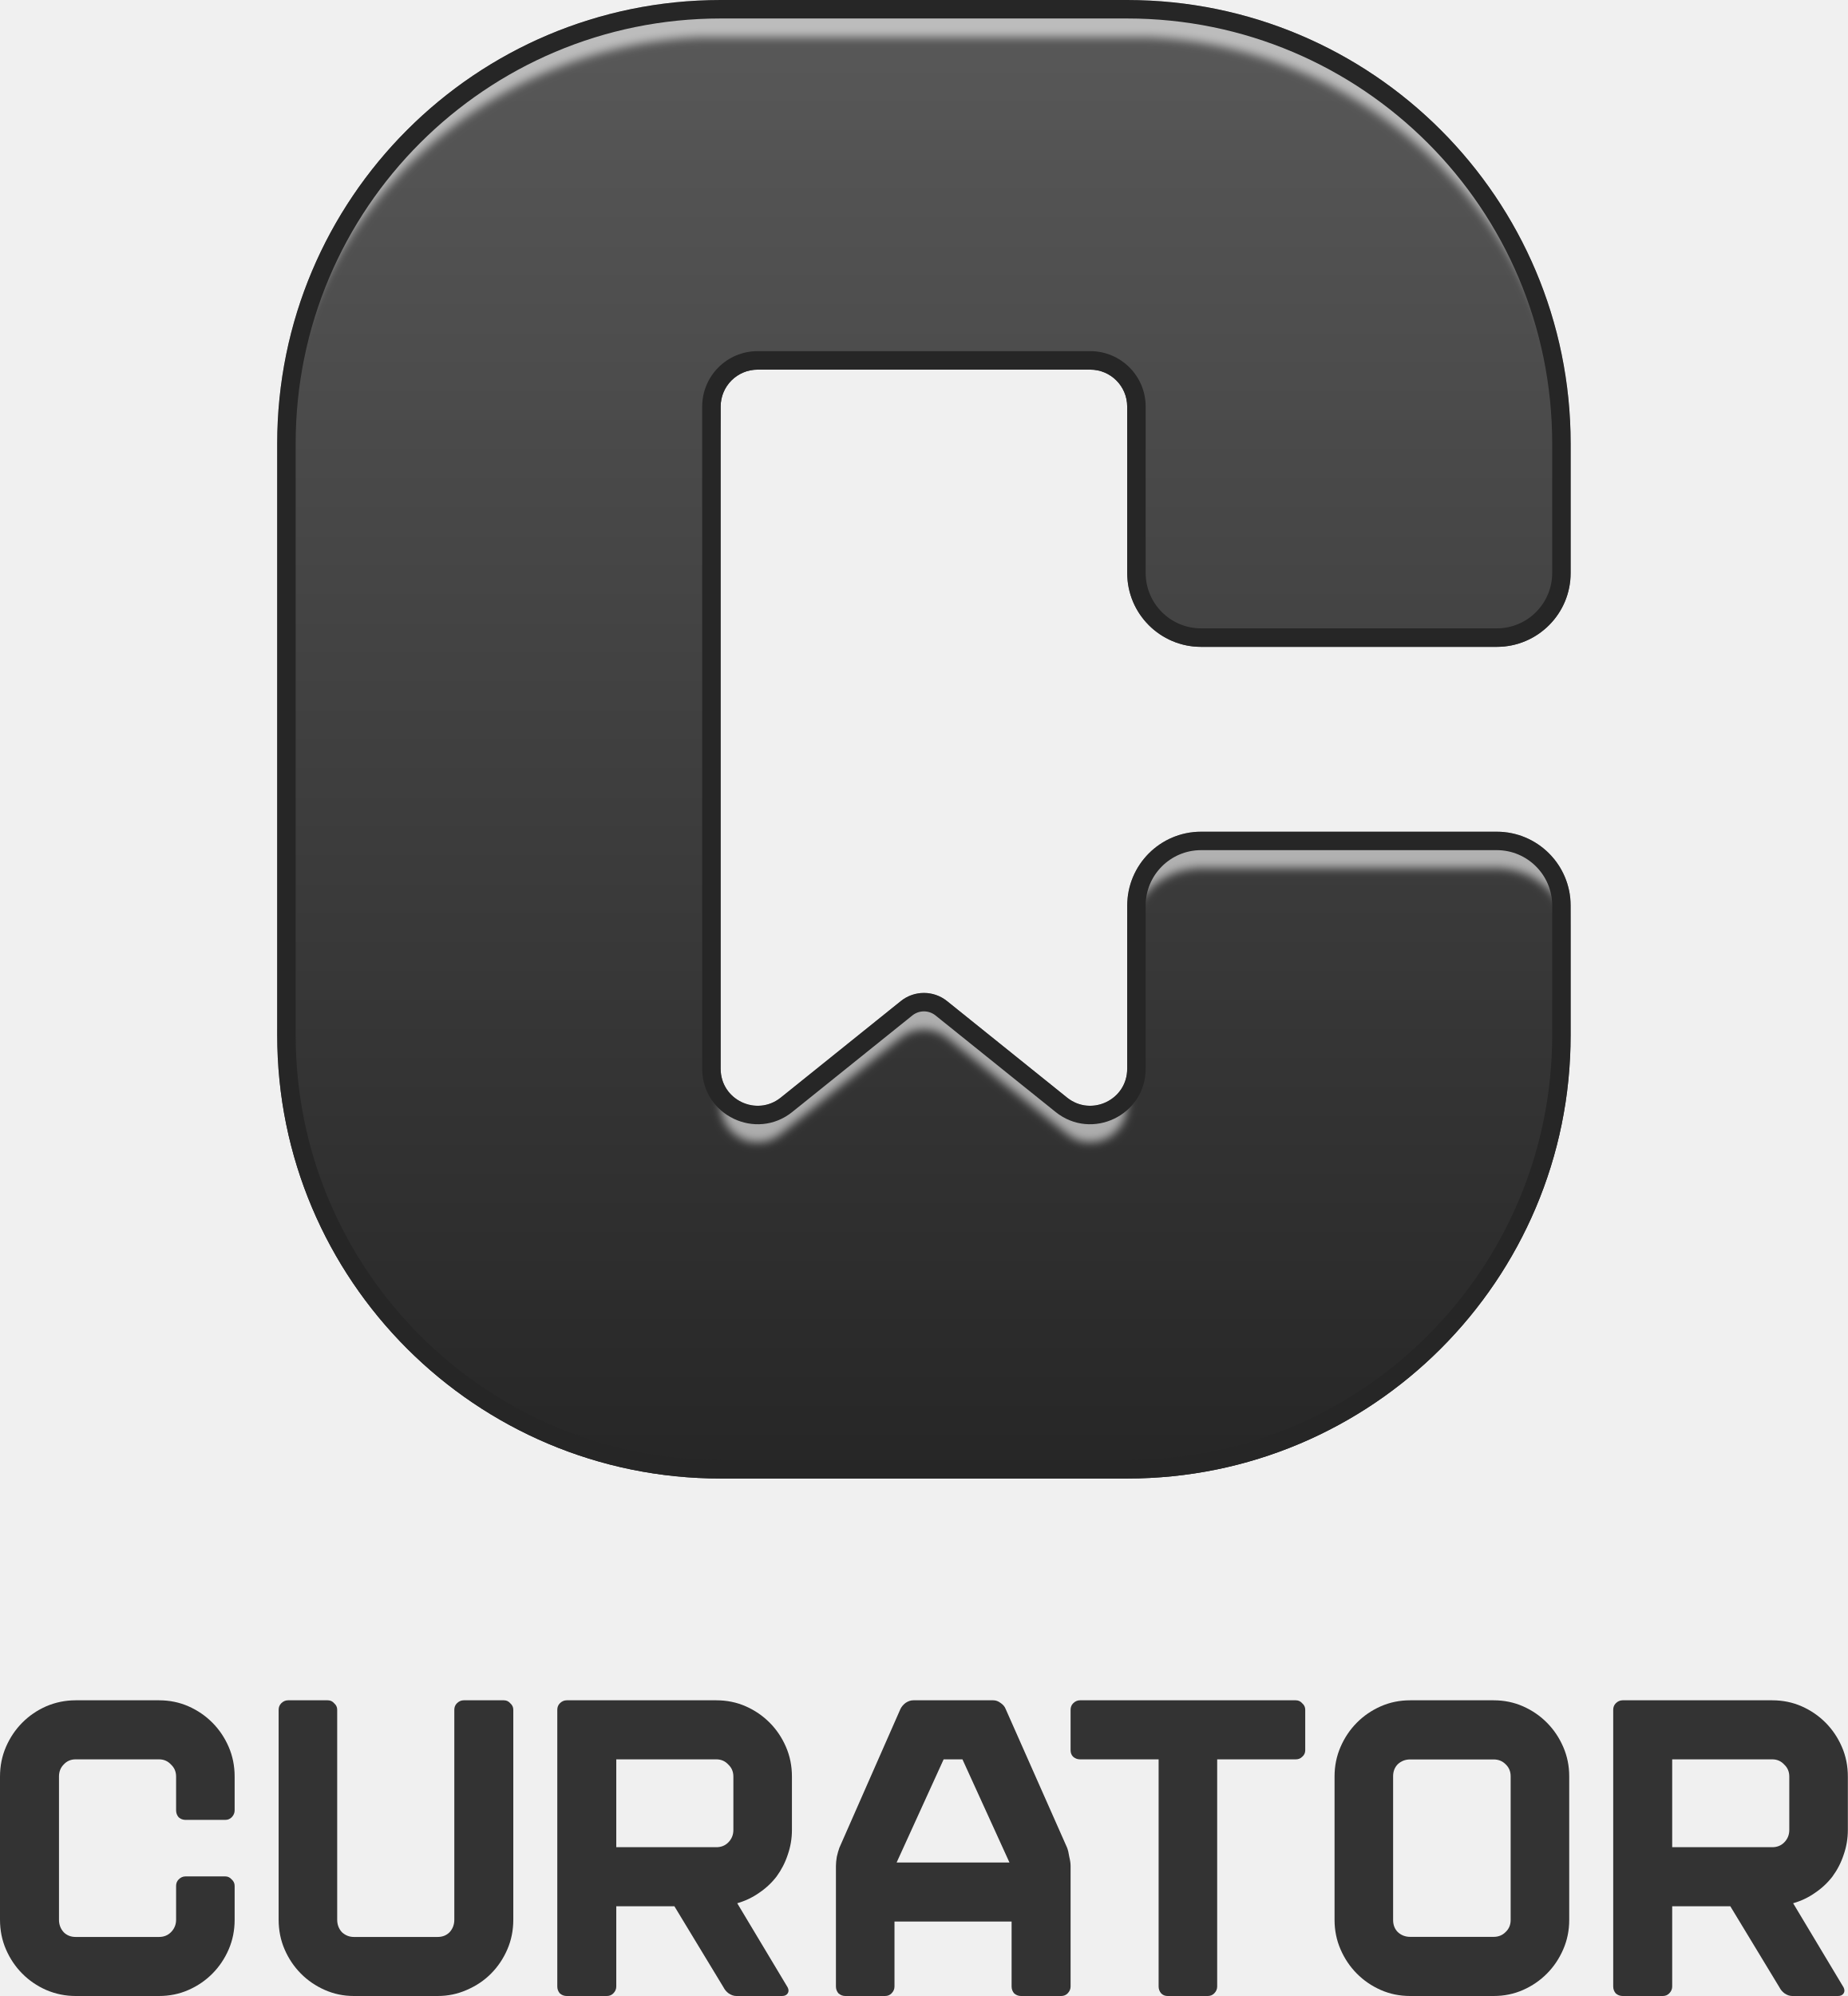
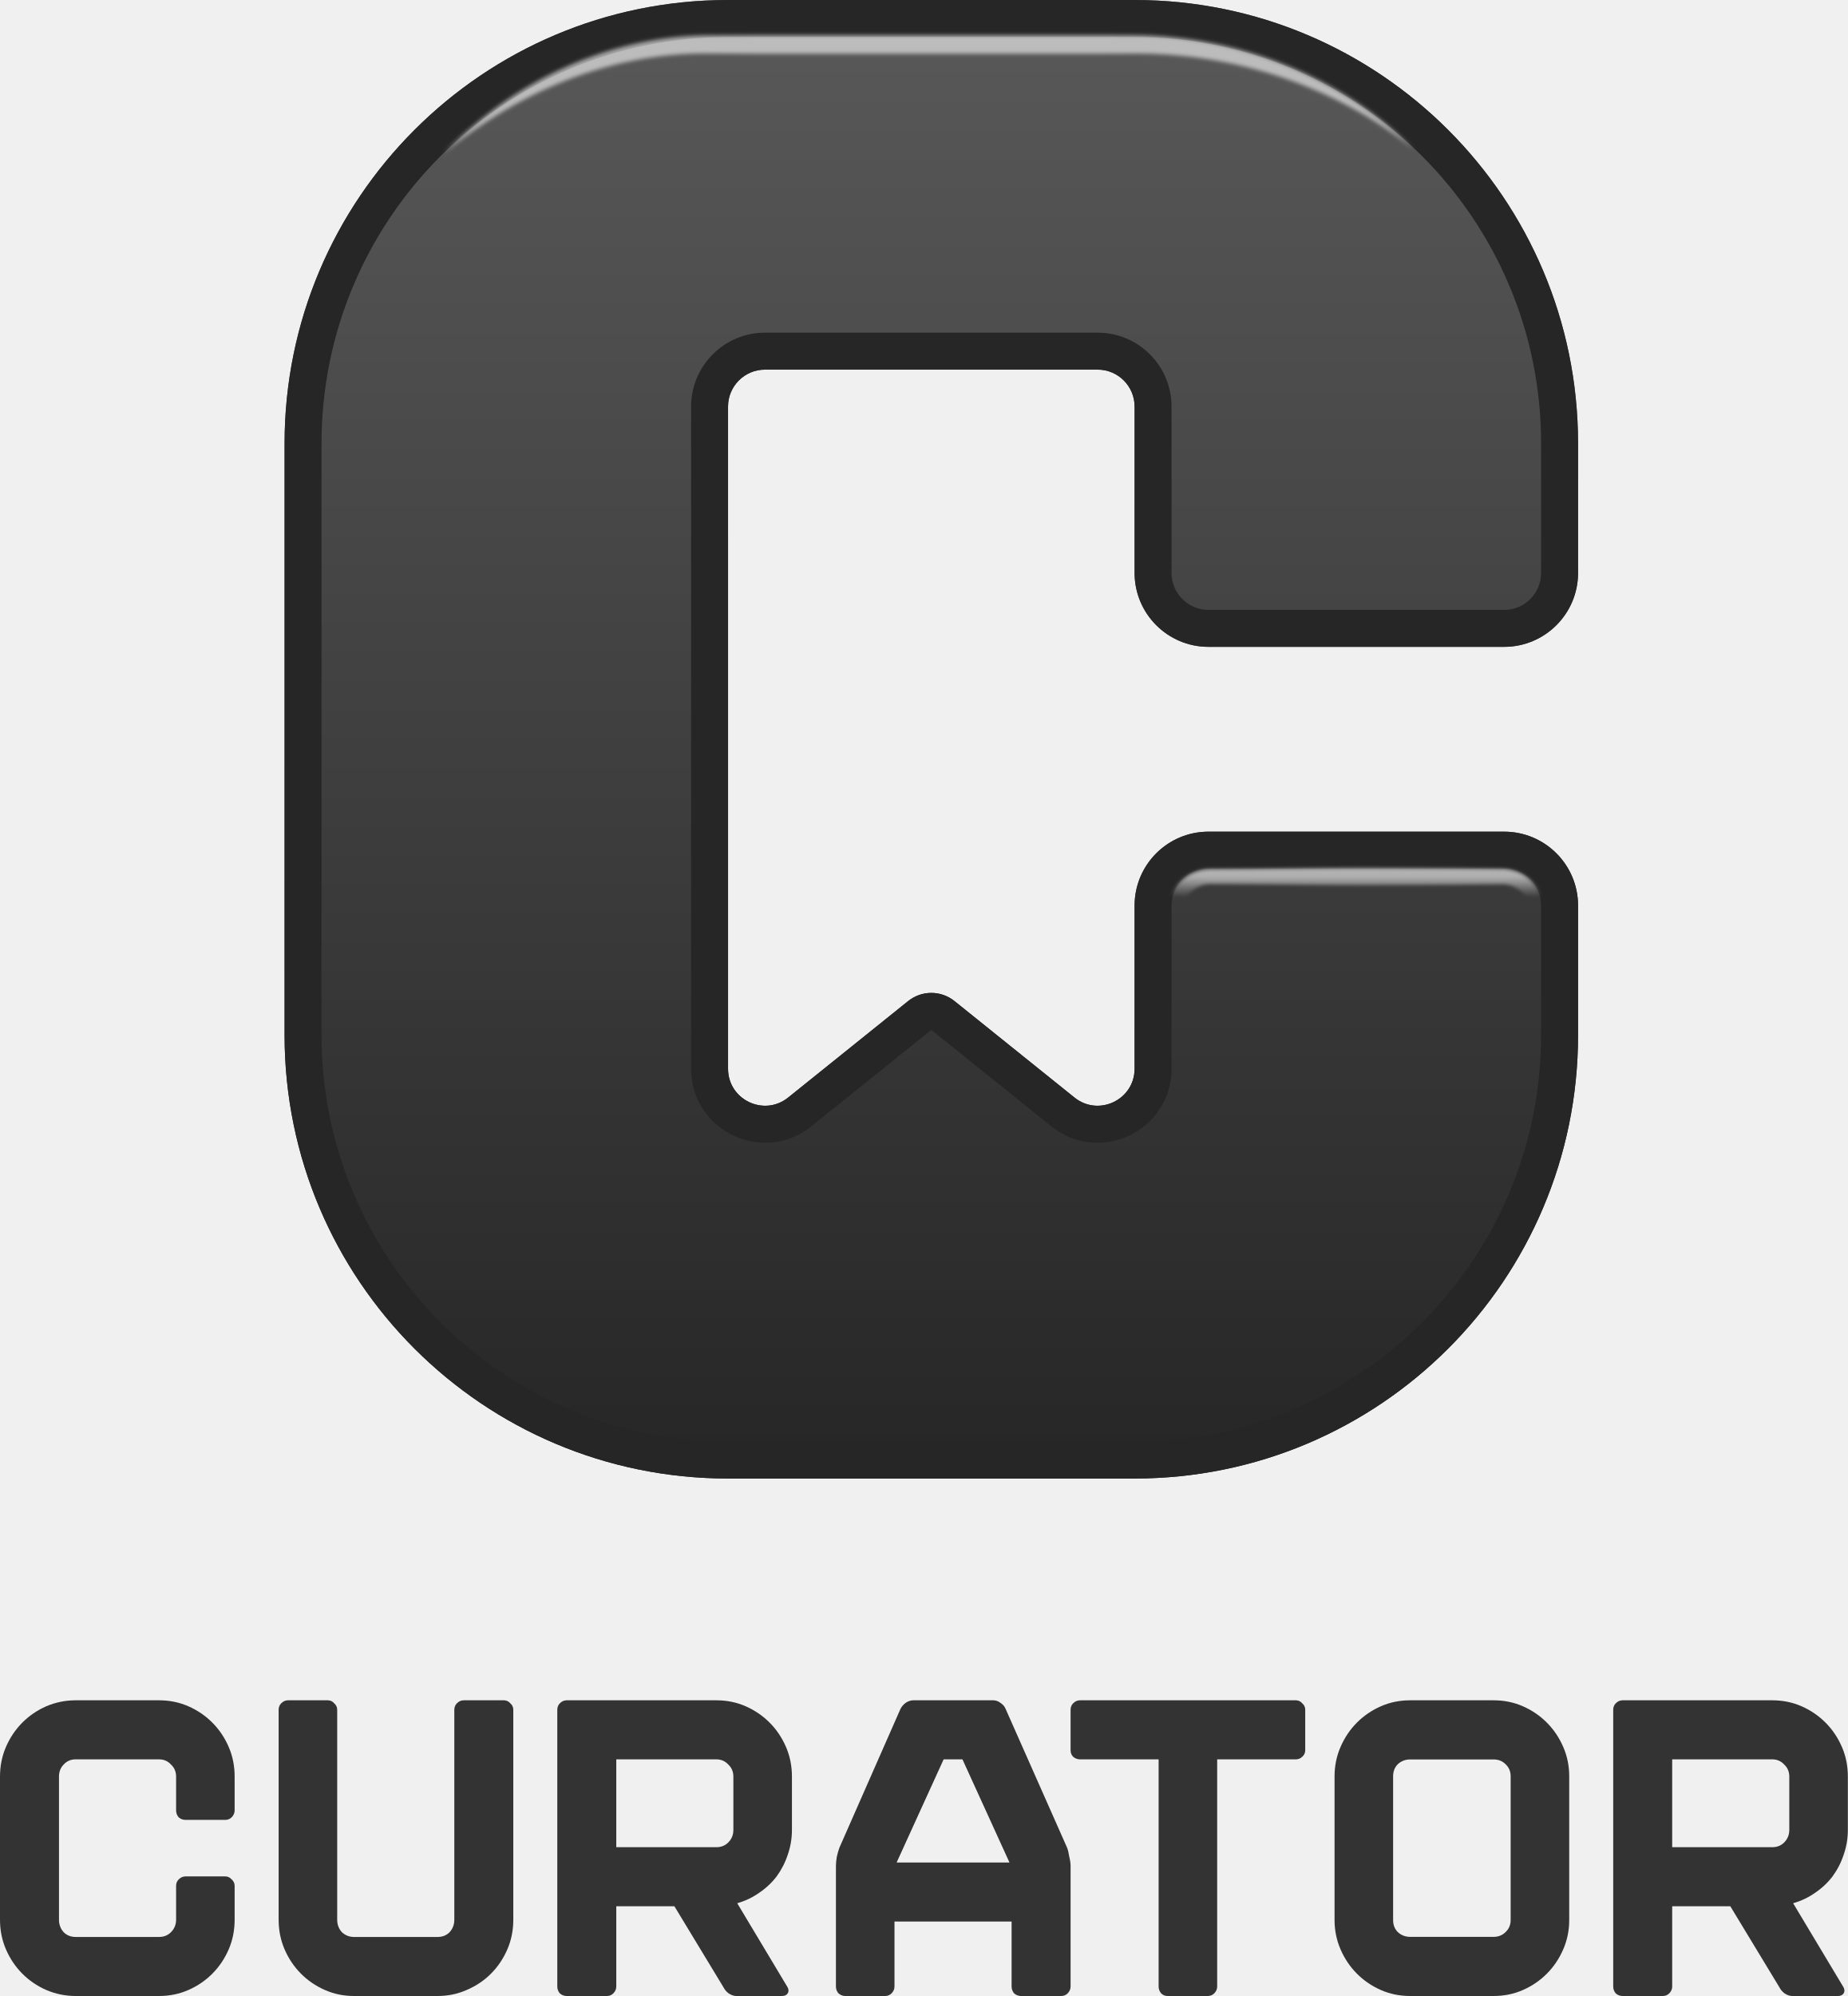
<svg xmlns="http://www.w3.org/2000/svg" width="100" height="108" viewBox="0 0 100 108" fill="none">
  <path d="M99.769 107.534C99.83 107.658 99.83 107.767 99.769 107.86C99.707 107.953 99.607 108 99.468 108H96.993C96.854 108 96.716 107.953 96.577 107.86C96.453 107.767 96.361 107.658 96.299 107.534L93.639 103.144H90.494V107.487C90.494 107.627 90.44 107.751 90.332 107.86C90.239 107.953 90.124 108 89.985 108H87.811C87.672 108 87.548 107.953 87.44 107.86C87.348 107.751 87.302 107.627 87.302 107.487V92.513C87.302 92.373 87.348 92.257 87.44 92.163C87.548 92.054 87.672 92 87.811 92H95.906C96.477 92 97.008 92.109 97.502 92.326C97.995 92.544 98.427 92.84 98.797 93.213C99.167 93.586 99.46 94.021 99.676 94.519C99.892 95.016 100 95.553 100 96.128V99.016C100 99.482 99.923 99.933 99.769 100.369C99.63 100.789 99.43 101.177 99.167 101.535C98.905 101.877 98.589 102.172 98.219 102.421C97.864 102.67 97.471 102.857 97.039 102.981L99.769 107.534ZM95.906 99.949C96.168 99.949 96.384 99.863 96.554 99.692C96.739 99.506 96.831 99.28 96.831 99.016V96.128C96.831 95.864 96.739 95.646 96.554 95.475C96.384 95.289 96.168 95.195 95.906 95.195H90.494V99.949H95.906Z" fill="#333333" />
  <path d="M80.827 92C81.397 92 81.929 92.109 82.423 92.327C82.916 92.545 83.348 92.841 83.718 93.215C84.088 93.588 84.381 94.024 84.597 94.523C84.813 95.021 84.921 95.55 84.921 96.111V103.889C84.921 104.45 84.813 104.979 84.597 105.477C84.381 105.976 84.088 106.412 83.718 106.785C83.348 107.159 82.916 107.455 82.423 107.673C81.929 107.891 81.397 108 80.827 108H76.316C75.746 108 75.214 107.891 74.72 107.673C74.227 107.455 73.795 107.159 73.425 106.785C73.055 106.412 72.762 105.976 72.546 105.477C72.33 104.979 72.222 104.45 72.222 103.889V96.111C72.222 95.55 72.33 95.021 72.546 94.523C72.762 94.024 73.055 93.588 73.425 93.215C73.795 92.841 74.227 92.545 74.72 92.327C75.214 92.109 75.746 92 76.316 92H80.827ZM81.752 96.111C81.752 95.846 81.659 95.628 81.474 95.457C81.305 95.286 81.089 95.2 80.827 95.2H76.316C76.054 95.2 75.831 95.286 75.645 95.457C75.476 95.628 75.391 95.846 75.391 96.111V103.889C75.391 104.154 75.476 104.372 75.645 104.543C75.831 104.714 76.054 104.8 76.316 104.8H80.827C81.089 104.8 81.305 104.714 81.474 104.543C81.659 104.372 81.752 104.154 81.752 103.889V96.111Z" fill="#333333" />
  <path d="M70.126 92C70.265 92 70.38 92.054 70.473 92.163C70.581 92.257 70.635 92.373 70.635 92.513V94.706C70.635 94.846 70.581 94.962 70.473 95.055C70.38 95.149 70.265 95.195 70.126 95.195H65.87V107.487C65.87 107.627 65.816 107.751 65.708 107.86C65.616 107.953 65.5 108 65.361 108H63.187C63.048 108 62.933 107.953 62.84 107.86C62.748 107.751 62.701 107.627 62.701 107.487V95.195H58.445C58.307 95.195 58.183 95.149 58.075 95.055C57.983 94.962 57.937 94.846 57.937 94.706V92.513C57.937 92.373 57.983 92.257 58.075 92.163C58.183 92.054 58.307 92 58.445 92H70.126Z" fill="#333333" />
-   <path d="M53.75 92C53.889 92 54.02 92.047 54.143 92.14C54.282 92.233 54.374 92.342 54.421 92.466L57.751 99.983C57.798 100.108 57.836 100.271 57.867 100.473C57.913 100.66 57.937 100.823 57.937 100.963V107.487C57.937 107.627 57.883 107.751 57.775 107.86C57.682 107.953 57.566 108 57.428 108H55.253C55.115 108 54.991 107.953 54.883 107.86C54.791 107.751 54.745 107.627 54.745 107.487V103.972H48.407V107.487C48.407 107.627 48.353 107.751 48.245 107.86C48.153 107.953 48.037 108 47.898 108H45.747C45.608 108 45.485 107.953 45.377 107.86C45.284 107.751 45.238 107.627 45.238 107.487L45.238 100.963C45.238 100.823 45.254 100.66 45.284 100.473C45.331 100.271 45.377 100.108 45.423 99.983L48.731 92.466C48.792 92.342 48.885 92.233 49.008 92.14C49.147 92.047 49.286 92 49.425 92H53.75ZM48.523 100.776H54.629L52.085 95.195H51.067L48.523 100.776Z" fill="#333333" />
+   <path d="M53.75 92C53.889 92 54.02 92.047 54.143 92.14C54.282 92.233 54.374 92.342 54.421 92.466L57.751 99.983C57.798 100.108 57.836 100.271 57.867 100.473C57.913 100.66 57.937 100.823 57.937 100.963V107.487C57.937 107.627 57.883 107.751 57.775 107.86C57.682 107.953 57.566 108 57.428 108H55.253C55.115 108 54.991 107.953 54.883 107.86C54.791 107.751 54.745 107.627 54.745 107.487V103.972H48.407V107.487C48.407 107.627 48.353 107.751 48.245 107.86C48.153 107.953 48.037 108 47.898 108H45.747C45.608 108 45.485 107.953 45.377 107.86C45.284 107.751 45.238 107.627 45.238 107.487V100.963C45.238 100.823 45.254 100.66 45.284 100.473C45.331 100.271 45.377 100.108 45.423 99.983L48.731 92.466C48.792 92.342 48.885 92.233 49.008 92.14C49.147 92.047 49.286 92 49.425 92H53.75ZM48.523 100.776H54.629L52.085 95.195H51.067L48.523 100.776Z" fill="#333333" />
  <path d="M42.626 107.534C42.688 107.658 42.688 107.767 42.626 107.86C42.564 107.953 42.464 108 42.325 108H39.85C39.711 108 39.573 107.953 39.434 107.86C39.31 107.767 39.218 107.658 39.156 107.534L36.496 103.144H33.351V107.487C33.351 107.627 33.297 107.751 33.189 107.86C33.096 107.953 32.981 108 32.842 108H30.668C30.529 108 30.405 107.953 30.297 107.86C30.205 107.751 30.159 107.627 30.159 107.487V92.513C30.159 92.373 30.205 92.257 30.297 92.163C30.405 92.054 30.529 92 30.668 92H38.763C39.334 92 39.866 92.109 40.359 92.326C40.852 92.544 41.284 92.84 41.654 93.213C42.025 93.586 42.317 94.021 42.533 94.519C42.749 95.016 42.857 95.553 42.857 96.128V99.016C42.857 99.482 42.78 99.933 42.626 100.369C42.487 100.789 42.287 101.177 42.025 101.535C41.762 101.877 41.446 102.172 41.076 102.421C40.721 102.67 40.328 102.857 39.897 102.981L42.626 107.534ZM38.763 99.949C39.025 99.949 39.241 99.863 39.411 99.692C39.596 99.506 39.688 99.28 39.688 99.016V96.128C39.688 95.864 39.596 95.646 39.411 95.475C39.241 95.289 39.025 95.195 38.763 95.195H33.351V99.949H38.763Z" fill="#333333" />
  <path d="M19.15 108C18.595 108 18.071 107.891 17.577 107.673C17.084 107.456 16.652 107.16 16.282 106.787C15.912 106.414 15.619 105.979 15.403 105.481C15.187 104.983 15.079 104.447 15.079 103.872V92.513C15.079 92.373 15.126 92.257 15.218 92.163C15.326 92.054 15.45 92 15.588 92H17.739C17.878 92 17.994 92.054 18.086 92.163C18.194 92.257 18.248 92.373 18.248 92.513V103.872C18.248 104.136 18.333 104.362 18.503 104.548C18.688 104.719 18.904 104.805 19.15 104.805H23.684C23.946 104.805 24.162 104.719 24.331 104.548C24.501 104.362 24.586 104.136 24.586 103.872V92.513C24.586 92.373 24.632 92.257 24.725 92.163C24.833 92.054 24.956 92 25.095 92H27.269C27.408 92 27.523 92.054 27.616 92.163C27.724 92.257 27.778 92.373 27.778 92.513V103.872C27.778 104.447 27.67 104.983 27.454 105.481C27.238 105.979 26.945 106.414 26.575 106.787C26.205 107.16 25.765 107.456 25.257 107.673C24.763 107.891 24.239 108 23.684 108H19.15Z" fill="#333333" />
  <path d="M10.039 98.471C9.9 98.471 9.776 98.424 9.668 98.331C9.576 98.222 9.53 98.097 9.53 97.957V96.128C9.53 95.864 9.437 95.646 9.252 95.475C9.082 95.289 8.867 95.195 8.604 95.195H4.094C3.832 95.195 3.616 95.289 3.446 95.475C3.277 95.646 3.192 95.864 3.192 96.128V103.872C3.192 104.136 3.277 104.362 3.446 104.548C3.616 104.719 3.832 104.805 4.094 104.805H8.604C8.867 104.805 9.082 104.719 9.252 104.548C9.437 104.362 9.53 104.136 9.53 103.872V102.042C9.53 101.903 9.576 101.786 9.668 101.693C9.776 101.584 9.9 101.529 10.039 101.529H12.19C12.328 101.529 12.444 101.584 12.537 101.693C12.644 101.786 12.698 101.903 12.698 102.042V103.872C12.698 104.447 12.591 104.983 12.375 105.481C12.159 105.979 11.866 106.414 11.496 106.787C11.126 107.16 10.694 107.456 10.2 107.673C9.707 107.891 9.175 108 8.604 108H4.094C3.539 108 3.007 107.891 2.498 107.673C2.005 107.456 1.573 107.16 1.203 106.787C0.833 106.414 0.54 105.979 0.324 105.481C0.108 104.983 0 104.447 0 103.872V96.128C0 95.553 0.108 95.016 0.324 94.519C0.54 94.021 0.833 93.586 1.203 93.213C1.573 92.84 2.005 92.544 2.498 92.326C3.007 92.109 3.539 92 4.094 92H8.604C9.175 92 9.707 92.109 10.2 92.326C10.694 92.544 11.126 92.84 11.496 93.213C11.866 93.586 12.159 94.021 12.375 94.519C12.591 95.016 12.698 95.553 12.698 96.128V97.957C12.698 98.097 12.644 98.222 12.537 98.331C12.444 98.424 12.328 98.471 12.19 98.471H10.039Z" fill="#333333" />
-   <mask id="path-8-inside-1_219_347" fill="white">
-     <path d="M61 0C74.255 0 85 10.745 85 24V31C85 33.209 83.209 35 81 35H65C62.791 35 61 33.209 61 31V22C61 20.895 60.105 20 59 20H41C39.895 20 39 20.895 39 22V57.826C39 59.505 40.944 60.437 42.253 59.385L48.747 54.165C49.479 53.577 50.521 53.577 51.253 54.165L57.747 59.385C59.056 60.437 61 59.505 61 57.826V49C61 46.791 62.791 45 65 45H81C83.209 45 85 46.791 85 49V56C85 69.255 74.255 80 61 80H39C25.745 80 15 69.255 15 56V24C15 10.745 25.745 3.54342e-07 39 0H61Z" />
+   <mask id="path-8-inside-1_250_547" fill="white">
+     <path d="M61.4 0C74.655 0 85.4 10.745 85.4 24V31C85.4 33.209 83.609 35 81.4 35H65.4C63.191 35 61.4 33.209 61.4 31V22C61.4 20.895 60.505 20 59.4 20H41.4C40.295 20 39.4 20.895 39.4 22V57.826C39.4 59.505 41.344 60.437 42.653 59.385L49.147 54.165C49.879 53.577 50.921 53.577 51.653 54.165L58.147 59.385C59.456 60.437 61.4 59.505 61.4 57.826V49C61.4 46.791 63.191 45 65.4 45H81.4C83.609 45 85.4 46.791 85.4 49V56C85.4 69.255 74.655 80 61.4 80H39.4C26.145 80 15.4 69.255 15.4 56V24C15.4 10.745 26.145 3.54342e-07 39.4 0H61.4Z" />
  </mask>
-   <g filter="url(#filter0_i_219_347)">
-     <path d="M61 0C74.255 0 85 10.745 85 24V31C85 33.209 83.209 35 81 35H65C62.791 35 61 33.209 61 31V22C61 20.895 60.105 20 59 20H41C39.895 20 39 20.895 39 22V57.826C39 59.505 40.944 60.437 42.253 59.385L48.747 54.165C49.479 53.577 50.521 53.577 51.253 54.165L57.747 59.385C59.056 60.437 61 59.505 61 57.826V49C61 46.791 62.791 45 65 45H81C83.209 45 85 46.791 85 49V56C85 69.255 74.255 80 61 80H39C25.745 80 15 69.255 15 56V24C15 10.745 25.745 3.54342e-07 39 0H61Z" fill="url(#paint0_linear_219_347)" />
+   <path d="M61.4 0C74.655 0 85.4 10.745 85.4 24V31C85.4 33.209 83.609 35 81.4 35H65.4C63.191 35 61.4 33.209 61.4 31V22C61.4 20.895 60.505 20 59.4 20H41.4C40.295 20 39.4 20.895 39.4 22V57.826C39.4 59.505 41.344 60.437 42.653 59.385L49.147 54.165C49.879 53.577 50.921 53.577 51.653 54.165L58.147 59.385C59.456 60.437 61.4 59.505 61.4 57.826V49C61.4 46.791 63.191 45 65.4 45H81.4C83.609 45 85.4 46.791 85.4 49V56C85.4 69.255 74.655 80 61.4 80H39.4C26.145 80 15.4 69.255 15.4 56V24C15.4 10.745 26.145 3.54342e-07 39.4 0H61.4Z" fill="url(#paint0_linear_250_547)" />
+   <path d="M85.4 24H87.4V24H85.4ZM41.4 20V18V20ZM42.653 59.385L41.4 57.826L41.4 57.826L42.653 59.385ZM49.147 54.165L47.894 52.606L47.894 52.606L49.147 54.165ZM51.653 54.165L52.906 52.606L52.906 52.606L51.653 54.165ZM58.147 59.385L59.4 57.826L59.4 57.826L58.147 59.385ZM85.4 56H87.4V56H85.4ZM61.4 80V82V82V80ZM15.4 56H13.4V56H15.4ZM15.4 24H13.4V24H15.4ZM39.4 0V-2V-2V0ZM61.4 0V2C73.55 2 83.4 11.85 83.4 24H85.4H87.4C87.4 9.641 75.759 -2 61.4 -2V0ZM85.4 24H83.4V31H85.4H87.4V24H85.4ZM81.4 35V33H65.4V35V37H81.4V35ZM61.4 31H63.4V22H61.4H59.4V31H61.4ZM61.4 22H63.4C63.4 19.791 61.609 18 59.4 18V20V22H61.4ZM59.4 20V18H41.4V20V22H59.4V20ZM41.4 20V18C39.191 18 37.4 19.791 37.4 22H39.4H41.4V22V20ZM39.4 22H37.4V57.826H39.4H41.4V22H39.4ZM39.4 57.826H37.4C37.4 61.185 41.289 63.047 43.906 60.944L42.653 59.385L41.4 57.826L41.4 57.826H39.4ZM42.653 59.385L43.906 60.944L50.4 55.724L49.147 54.165L47.894 52.606L41.4 57.826L42.653 59.385ZM49.147 54.165L50.4 55.724H50.4L51.653 54.165L52.906 52.606C51.442 51.43 49.358 51.43 47.894 52.606L49.147 54.165ZM51.653 54.165L50.4 55.724L56.894 60.944L58.147 59.385L59.4 57.826L52.906 52.606L51.653 54.165ZM58.147 59.385L56.894 60.944C59.511 63.047 63.4 61.185 63.4 57.826H61.4H59.4L59.4 57.826L58.147 59.385ZM61.4 57.826H63.4V49H61.4H59.4V57.826H61.4ZM65.4 45V47H81.4V45V43H65.4V45ZM85.4 49H83.4V56H85.4H87.4V49H85.4ZM85.4 56H83.4C83.4 68.15 73.55 78 61.4 78V80V82C75.759 82 87.4 70.359 87.4 56H85.4ZM61.4 80V78H39.4V80V82H61.4V80ZM39.4 80V78C27.25 78 17.4 68.15 17.4 56H15.4H13.4C13.4 70.359 25.041 82 39.4 82V80ZM15.4 56H17.4V24H15.4H13.4V56H15.4ZM15.4 24H17.4C17.4 11.85 27.25 2 39.4 2V0V-2C25.041 -2 13.4 9.641 13.4 24H15.4ZM39.4 0V2H61.4V0V-2H39.4V0ZM81.4 45V47C82.505 47 83.4 47.895 83.4 49H85.4H87.4C87.4 45.686 84.714 43 81.4 43V45ZM61.4 49H63.4C63.4 47.895 64.296 47 65.4 47V45V43C62.086 43 59.4 45.686 59.4 49H61.4ZM65.4 35V33C64.296 33 63.4 32.105 63.4 31H61.4H59.4C59.4 34.314 62.086 37 65.4 37V35ZM85.4 31H83.4C83.4 32.105 82.505 33 81.4 33V35V37C84.714 37 87.4 34.314 87.4 31H85.4Z" fill="#262626" mask="url(#path-8-inside-1_250_547)" />
+   <g opacity="0.6" filter="url(#filter0_f_250_547)">
+     <path d="M23.979 8.321C24.694 7.734 25.435 7.183 26.201 6.674C29.835 4.24 34.102 2.838 38.4 2.893C39.267 2.9 40.134 2.903 41.001 2.903C47.188 2.903 53.375 2.903 59.562 2.903C60.175 2.903 60.787 2.901 61.4 2.898C65.866 2.88 70.365 4.08 74.235 6.462C75.016 6.946 75.769 7.48 76.484 8.067C75.837 7.406 75.136 6.792 74.393 6.231C70.711 3.458 66.067 1.935 61.4 1.908C60.787 1.904 60.175 1.903 59.562 1.903C53.375 1.903 47.188 1.903 41.001 1.903C40.134 1.903 39.267 1.906 38.4 1.913C33.879 1.918 29.464 3.661 26.038 6.451C25.314 7.035 24.627 7.661 23.979 8.321Z" fill="white" />
  </g>
-   <path d="M85 24H86V24H85ZM41 20V19V20ZM42.253 59.385L41.627 58.605L41.626 58.605L42.253 59.385ZM48.747 54.165L48.121 53.386L48.121 53.386L48.747 54.165ZM51.253 54.165L51.879 53.386L51.879 53.386L51.253 54.165ZM57.747 59.385L58.374 58.605L58.374 58.605L57.747 59.385ZM85 56H86V56H85ZM61 80V81V81V80ZM15 56H14V56H15ZM15 24H14V24H15ZM39 0V-1V-1V0ZM61 0V1C73.703 1 84 11.297 84 24H85H86C86 10.193 74.807 -1 61 -1V0ZM85 24H84V31H85H86V24H85ZM81 35V34H65V35V36H81V35ZM61 31H62V22H61H60V31H61ZM61 22H62C62 20.343 60.657 19 59 19V20V21C59.552 21 60 21.448 60 22H61ZM59 20V19H41V20V21H59V20ZM41 20V19C39.343 19 38 20.343 38 22H39H40C40 21.448 40.448 21 41 21V20ZM39 22H38V57.826H39H40V22H39ZM39 57.826H38C38 60.345 40.916 61.742 42.88 60.164L42.253 59.385L41.626 58.605C40.972 59.132 40 58.666 40 57.826H39ZM42.253 59.385L42.879 60.164L49.374 54.944L48.747 54.165L48.121 53.386L41.627 58.605L42.253 59.385ZM48.747 54.165L49.374 54.944C49.739 54.65 50.261 54.65 50.627 54.944L51.253 54.165L51.879 53.386C50.782 52.503 49.218 52.503 48.121 53.386L48.747 54.165ZM51.253 54.165L50.627 54.944L57.121 60.164L57.747 59.385L58.374 58.605L51.879 53.386L51.253 54.165ZM57.747 59.385L57.121 60.164C59.084 61.742 62 60.345 62 57.826H61H60C60 58.666 59.028 59.132 58.374 58.605L57.747 59.385ZM61 57.826H62V49H61H60V57.826H61ZM65 45V46H81V45V44H65V45ZM85 49H84V56H85H86V49H85ZM85 56H84C84 68.703 73.703 79 61 79V80V81C74.807 81 86 69.807 86 56H85ZM61 80V79H39V80V81H61V80ZM39 80V79C26.297 79 16 68.703 16 56H15H14C14 69.807 25.193 81 39 81V80ZM15 56H16V24H15H14V56H15ZM15 24H16C16 11.297 26.297 1 39 1V0V-1C25.193 -1 14 10.193 14 24H15ZM39 0V1H61V0V-1H39V0ZM81 45V46C82.657 46 84 47.343 84 49H85H86C86 46.239 83.761 44 81 44V45ZM61 49H62C62 47.343 63.343 46 65 46V45V44C62.239 44 60 46.239 60 49H61ZM65 35V34C63.343 34 62 32.657 62 31H61H60C60 33.761 62.239 36 65 36V35ZM85 31H84C84 32.657 82.657 34 81 34V35V36C83.761 36 86 33.761 86 31H85Z" fill="#262626" mask="url(#path-8-inside-1_219_347)" />
+   <g opacity="0.6" filter="url(#filter1_f_250_547)">
+     <path d="M83.226 51.55C83.269 51.113 83.324 50.676 83.379 50.239C83.415 49.952 83.45 49.665 83.483 49.378C83.559 48.706 83.269 47.966 82.705 47.522C82.306 47.201 81.793 47.018 81.277 47.014C80.5 47.003 79.723 46.997 78.946 46.993C77.095 46.983 75.244 46.971 73.392 46.971C71.488 46.971 69.584 47.002 67.68 47.015C66.962 47.02 66.244 47.022 65.526 47.026C64.89 47.025 64.258 47.297 63.823 47.757C63.395 48.199 63.246 48.851 63.328 49.41C63.35 49.559 63.37 49.708 63.386 49.857C63.399 49.984 63.412 50.111 63.425 50.239C63.467 50.676 63.504 51.113 63.546 51.55C63.587 51.113 63.624 50.676 63.667 50.239C63.679 50.111 63.692 49.984 63.705 49.857C63.721 49.708 63.741 49.559 63.764 49.41C63.84 48.95 64.103 48.59 64.387 48.304C64.685 48.001 65.103 47.828 65.526 47.833C66.244 47.837 66.962 47.839 67.68 47.844C69.584 47.857 71.488 47.888 73.392 47.888C75.244 47.888 77.095 47.876 78.946 47.866C79.723 47.862 80.5 47.856 81.277 47.845C81.614 47.839 81.95 47.944 82.225 48.145C82.61 48.422 82.902 48.858 82.969 49.378C83.002 49.665 83.038 49.952 83.073 50.239C83.128 50.676 83.183 51.113 83.226 51.55Z" fill="url(#paint1_linear_250_547)" />
+   </g>
  <defs>
-     <filter id="filter0_i_219_347" x="15" y="0" width="70" height="80.5" filterUnits="userSpaceOnUse" color-interpolation-filters="sRGB">
+     <filter id="filter0_f_250_547" x="23.729" y="1.653" width="53.005" height="6.919" filterUnits="userSpaceOnUse" color-interpolation-filters="sRGB">
      <feFlood flood-opacity="0" result="BackgroundImageFix" />
      <feBlend mode="normal" in="SourceGraphic" in2="BackgroundImageFix" result="shape" />
-       <feColorMatrix in="SourceAlpha" type="matrix" values="0 0 0 0 0 0 0 0 0 0 0 0 0 0 0 0 0 0 127 0" result="hardAlpha" />
-       <feOffset dy="2" />
-       <feGaussianBlur stdDeviation="0.25" />
-       <feComposite in2="hardAlpha" operator="arithmetic" k2="-1" k3="1" />
-       <feColorMatrix type="matrix" values="0 0 0 0 1 0 0 0 0 1 0 0 0 0 1 0 0 0 0.6 0" />
-       <feBlend mode="normal" in2="shape" result="effect1_innerShadow_219_347" />
+       <feGaussianBlur stdDeviation="0.125" result="effect1_foregroundBlur_250_547" />
    </filter>
-     <linearGradient id="paint0_linear_219_347" x1="50" y1="0" x2="50" y2="80" gradientUnits="userSpaceOnUse">
+     <filter id="filter1_f_250_547" x="63.106" y="46.771" width="20.589" height="4.98" filterUnits="userSpaceOnUse" color-interpolation-filters="sRGB">
+       <feFlood flood-opacity="0" result="BackgroundImageFix" />
+       <feBlend mode="normal" in="SourceGraphic" in2="BackgroundImageFix" result="shape" />
+       <feGaussianBlur stdDeviation="0.1" result="effect1_foregroundBlur_250_547" />
+     </filter>
+     <linearGradient id="paint0_linear_250_547" x1="50.4" y1="0" x2="50.4" y2="80" gradientUnits="userSpaceOnUse">
      <stop stop-color="#595959" />
      <stop offset="1" stop-color="#262626" />
    </linearGradient>
+     <linearGradient id="paint1_linear_250_547" x1="73.533" y1="47.429" x2="73.533" y2="48.54" gradientUnits="userSpaceOnUse">
+       <stop stop-color="white" />
+       <stop offset="1" stop-color="white" stop-opacity="0" />
+     </linearGradient>
  </defs>
</svg>
